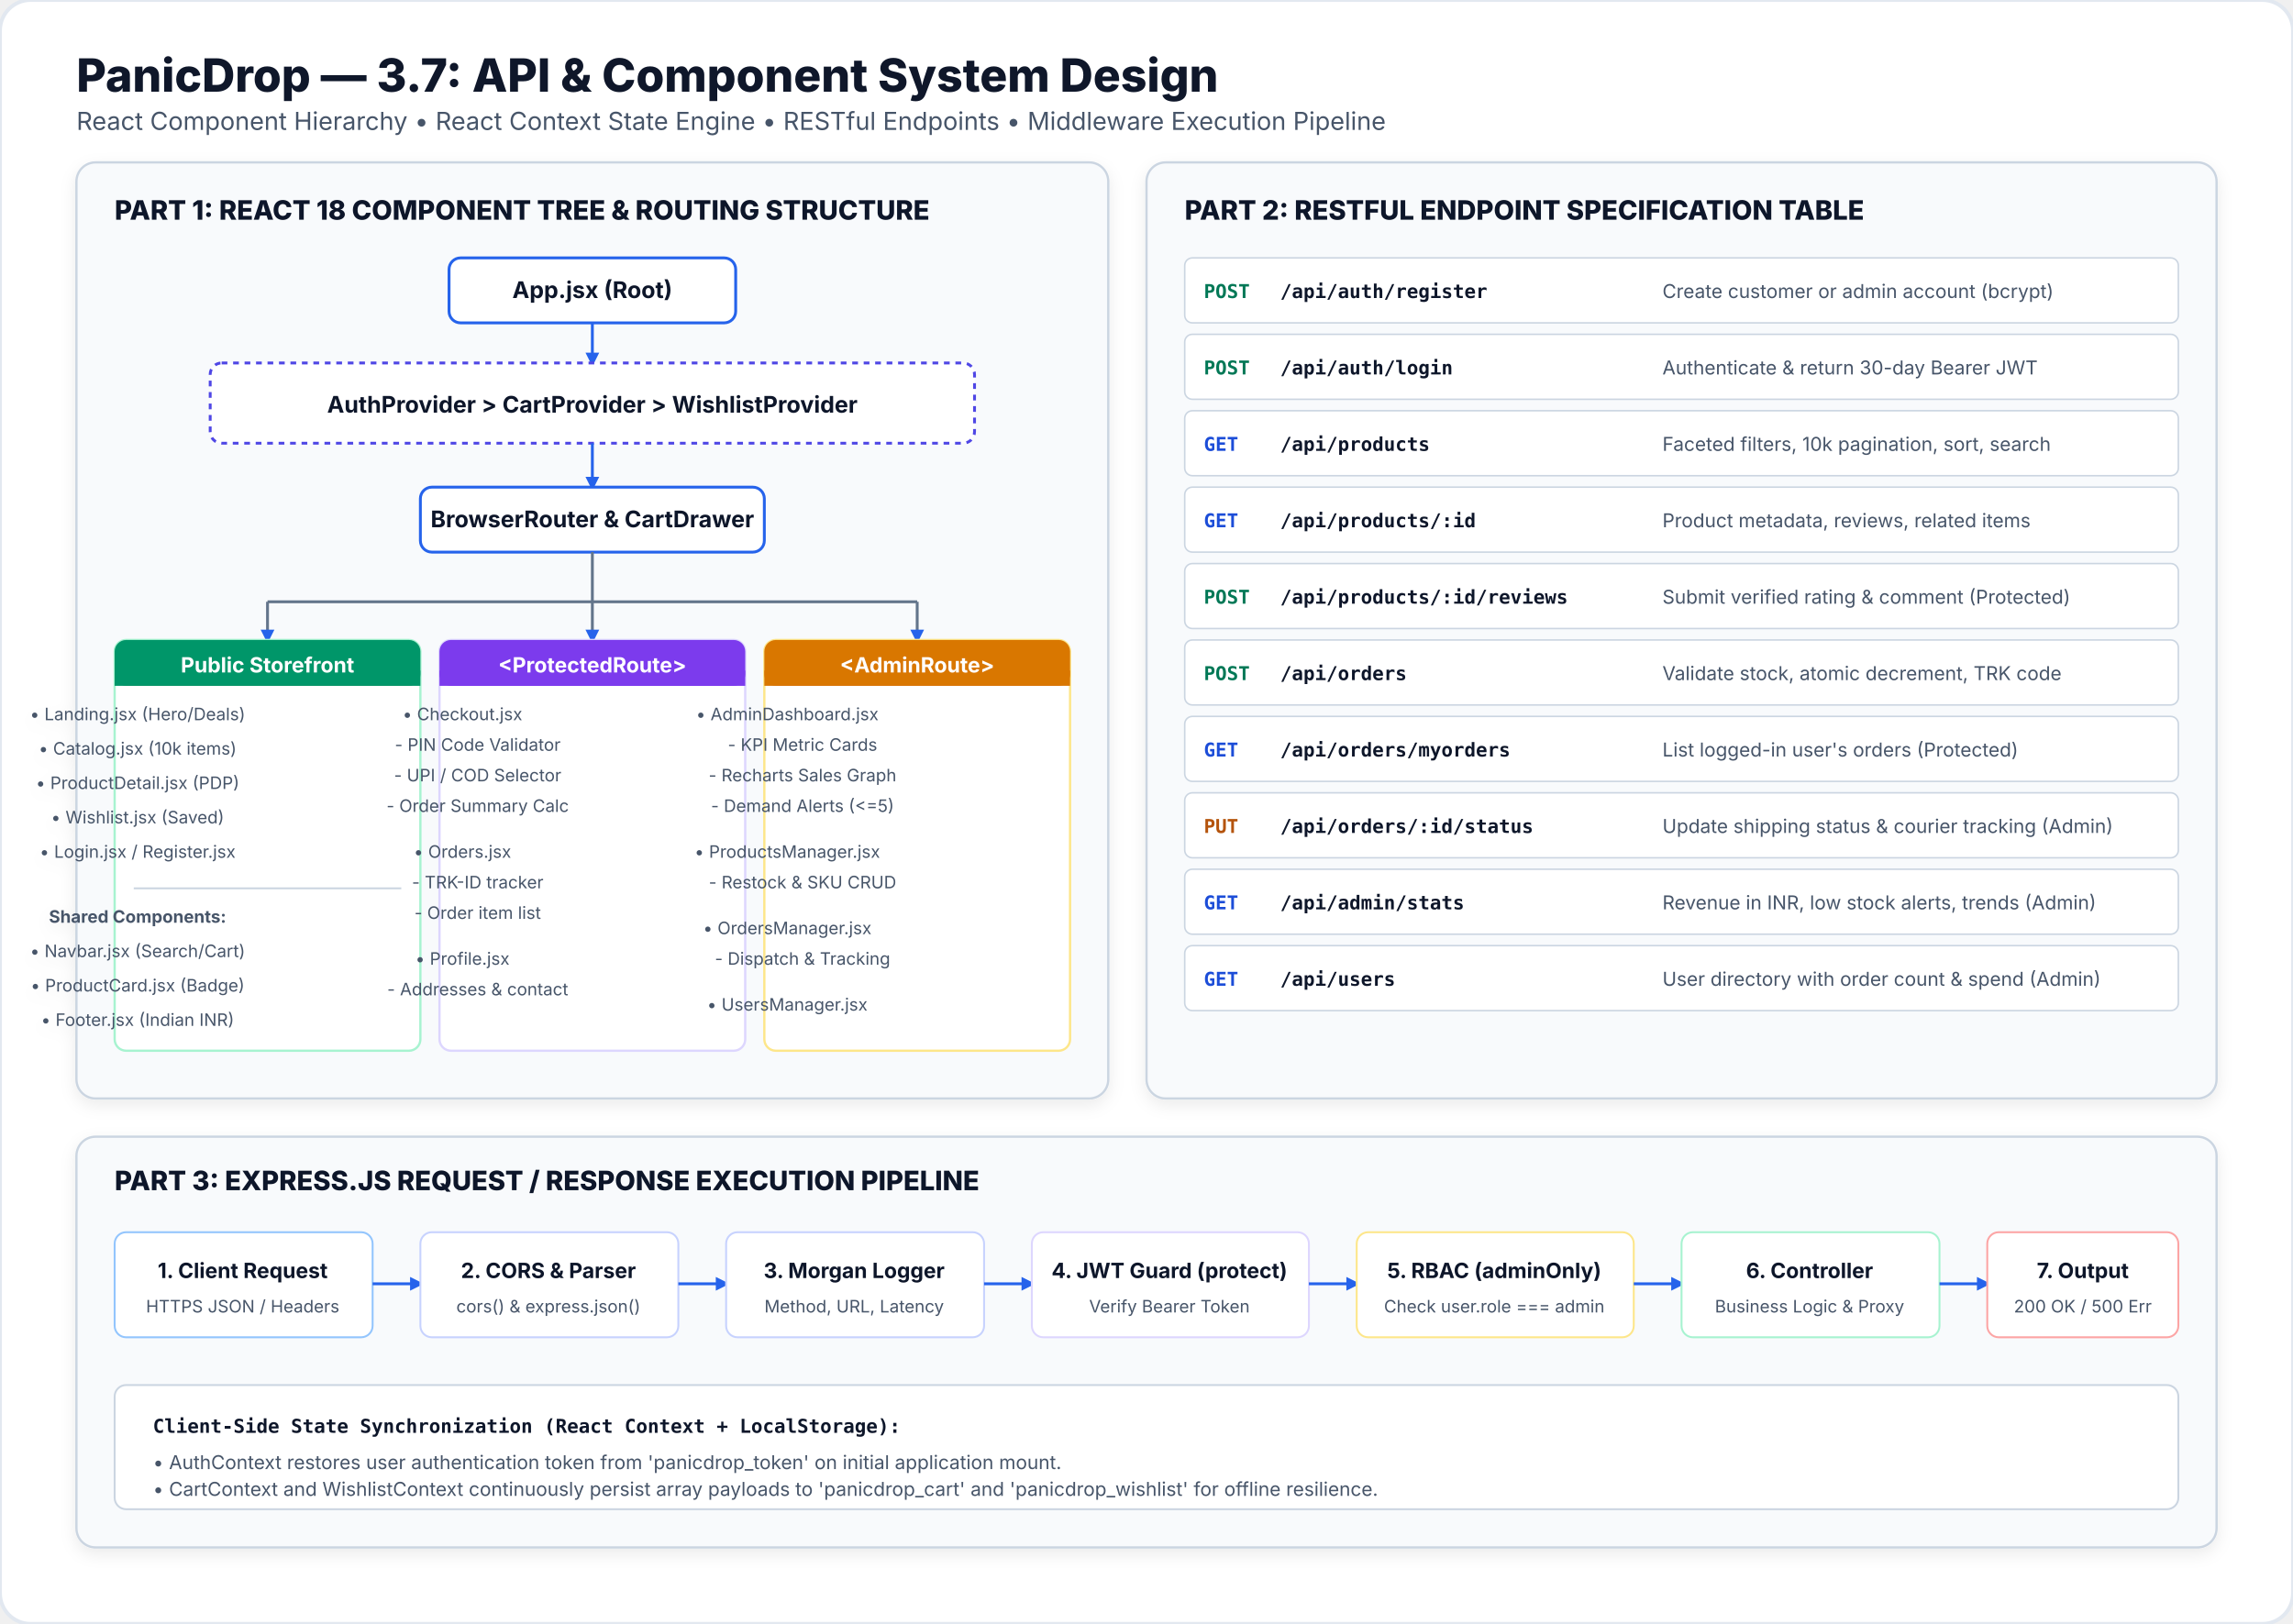
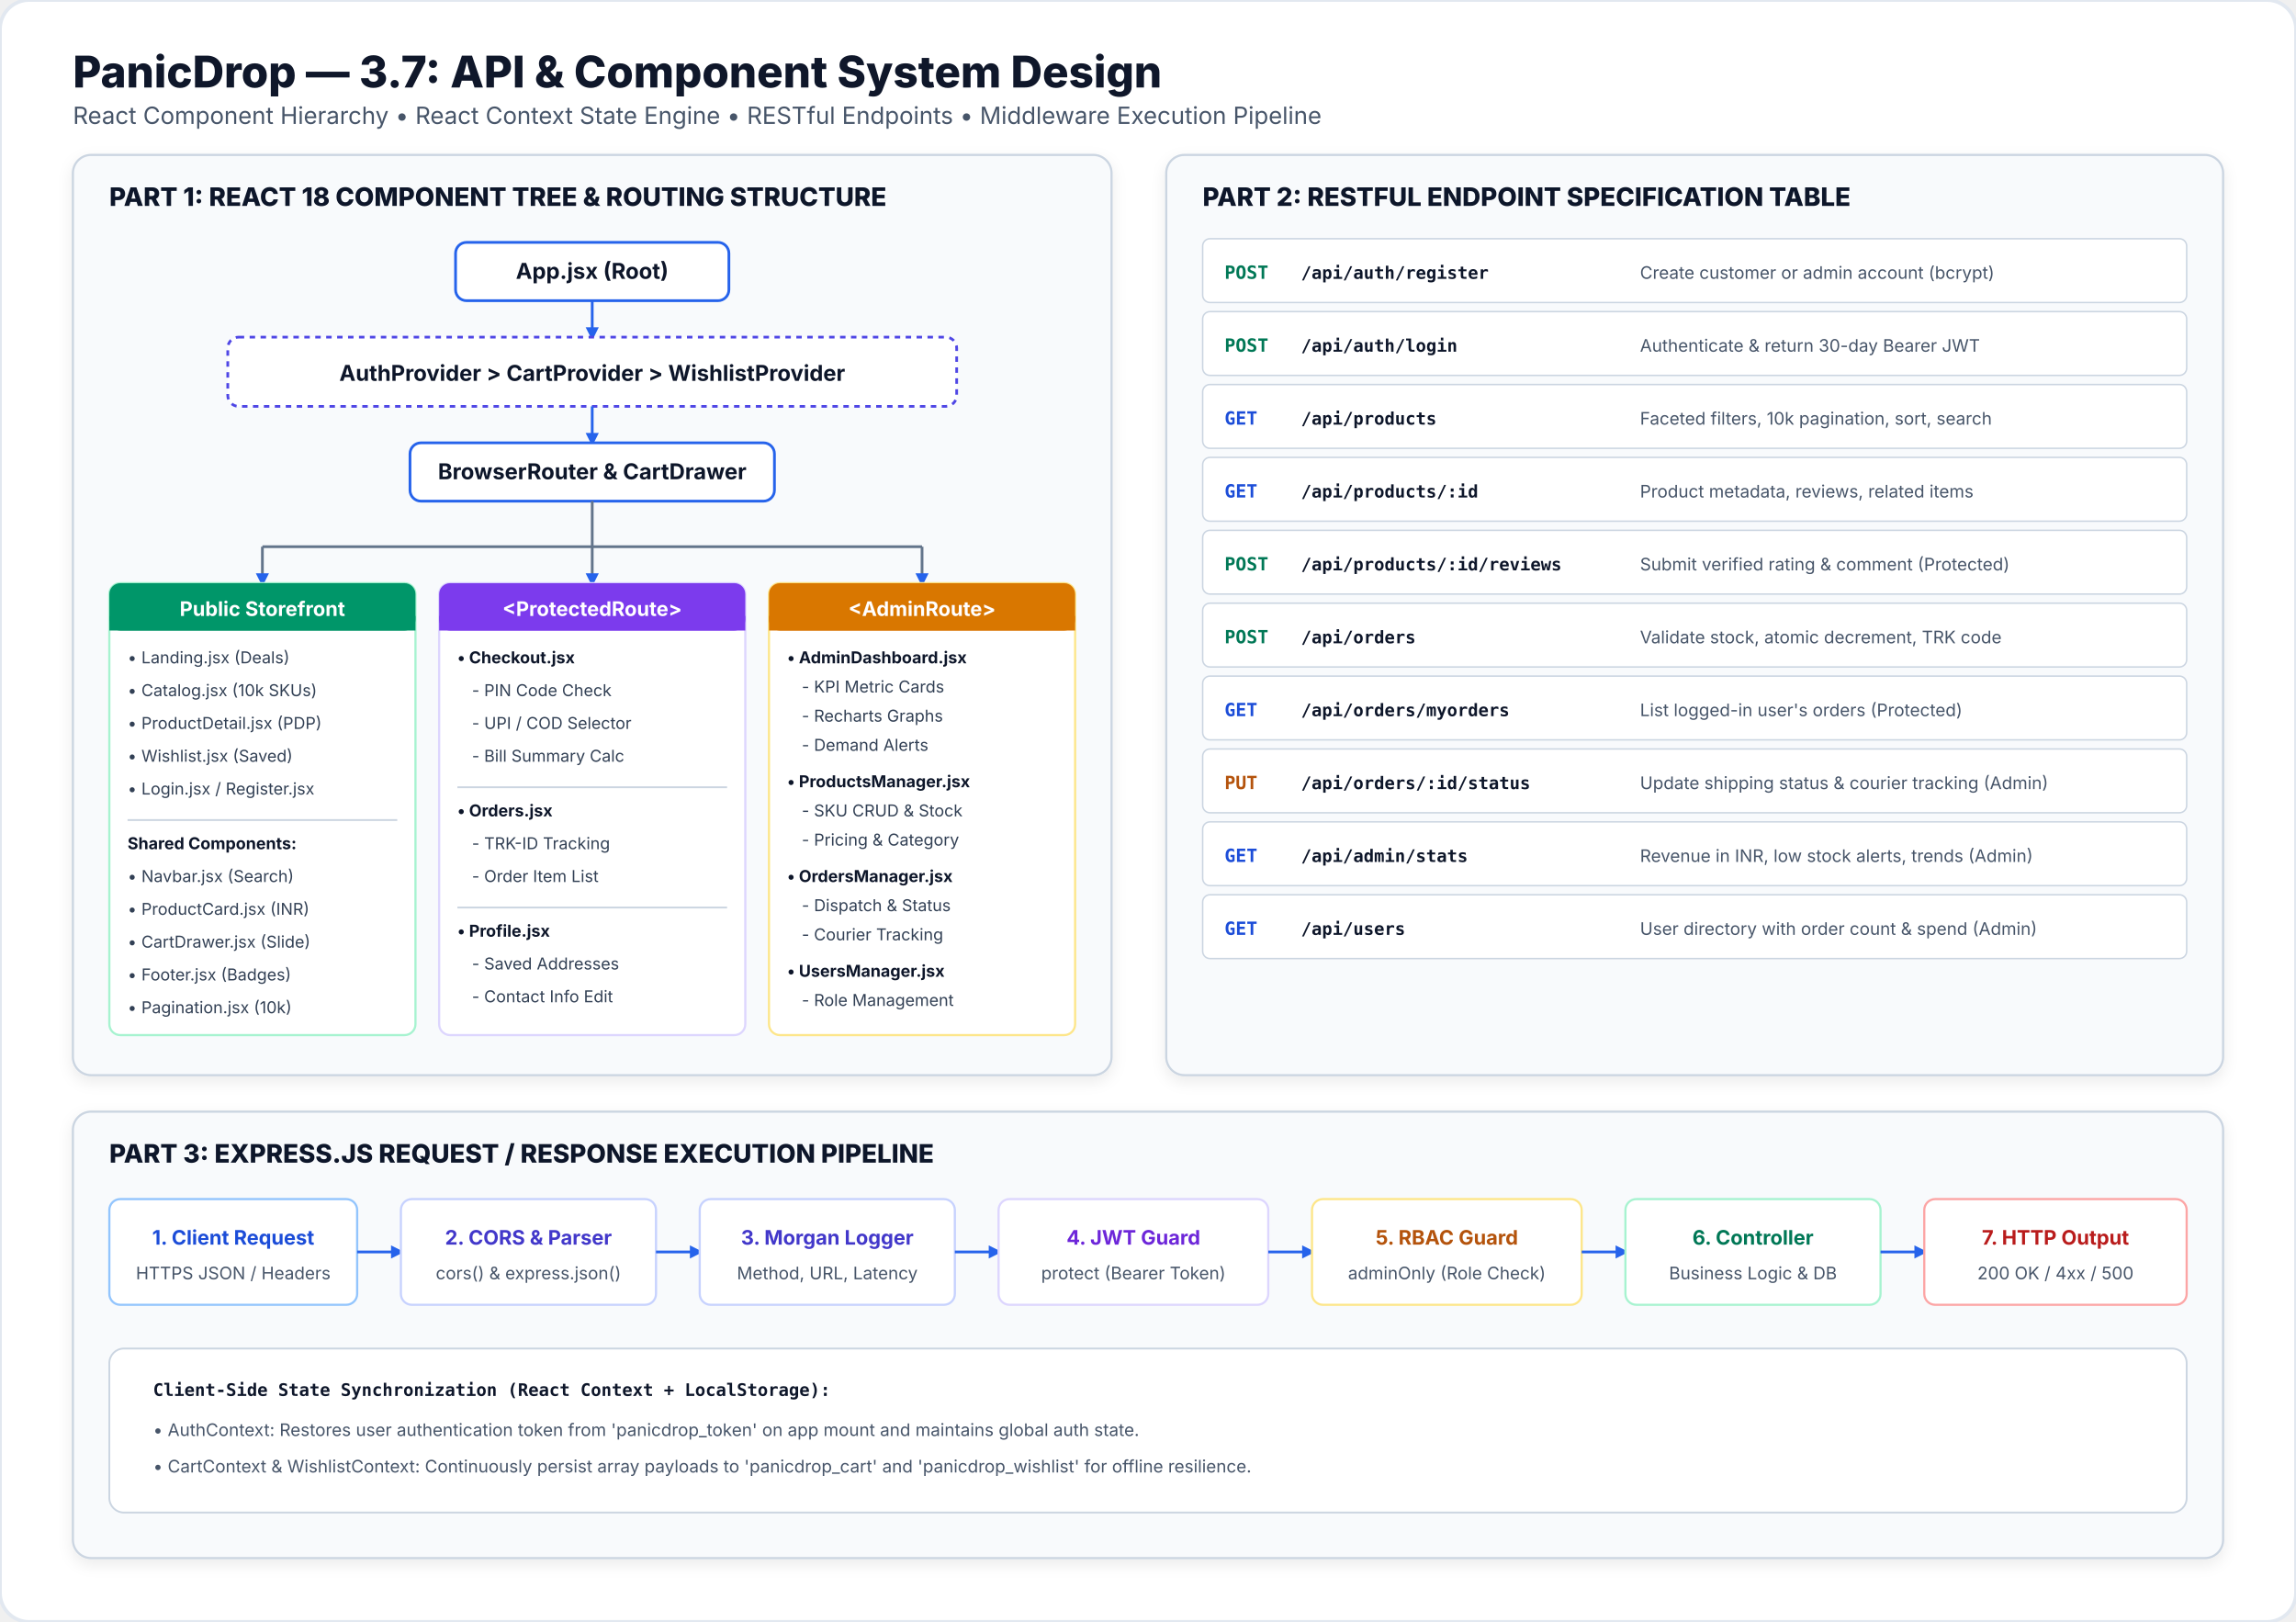
- <svg xmlns="http://www.w3.org/2000/svg" viewBox="0 0 1200 850" width="100%" height="100%">
+ <svg xmlns="http://www.w3.org/2000/svg" viewBox="0 0 1260 890" width="100%" height="100%">
  <defs>
    <filter id="shadow7" x="-5%" y="-5%" width="110%" height="110%">
      <feDropShadow dx="0" dy="3" stdDeviation="4" flood-color="#0f172a" flood-opacity="0.08" />
    </filter>
    <marker id="comp-arrow" viewBox="0 0 10 10" refX="6" refY="5" markerWidth="6" markerHeight="6" orient="auto-start-reverse">
      <path d="M 0 1 L 8 5 L 0 9 z" fill="#2563eb" />
    </marker>
  </defs>
  <style>
    .cd-title { font-family: system-ui, -apple-system, sans-serif; font-size: 24px; font-weight: 800; fill: #0f172a; }
    .cd-sub { font-family: system-ui, -apple-system, sans-serif; font-size: 13px; fill: #475569; }
    .panel-header { font-family: system-ui, -apple-system, sans-serif; font-size: 14px; font-weight: 800; fill: #0f172a; }
    .node-title { font-family: system-ui, -apple-system, sans-serif; font-size: 12px; font-weight: 700; fill: #0f172a; text-anchor: middle; }
    .node-title-white { font-family: system-ui, -apple-system, sans-serif; font-size: 11px; font-weight: 700; fill: #ffffff; text-anchor: middle; }
-     .node-sub { font-family: system-ui, -apple-system, sans-serif; font-size: 9px; fill: #475569; text-anchor: middle; }
+     .node-sub { font-family: system-ui, -apple-system, sans-serif; font-size: 9.5px; fill: #475569; text-anchor: middle; }
+     .node-item { font-family: system-ui, -apple-system, sans-serif; font-size: 9px; fill: #334155; }
+     .node-item-bold { font-family: system-ui, -apple-system, sans-serif; font-size: 9px; font-weight: 700; fill: #0f172a; }
    .api-verb { font-family: monospace, system-ui; font-size: 10px; font-weight: 800; }
-     .api-path { font-family: monospace, system-ui; font-size: 10px; font-weight: 700; fill: #0f172a; }
-     .api-desc { font-family: system-ui, -apple-system, sans-serif; font-size: 10px; fill: #475569; }
-     .pipe-step { font-family: system-ui, -apple-system, sans-serif; font-size: 11px; font-weight: 700; fill: #0f172a; text-anchor: middle; }
+     .api-path { font-family: monospace, system-ui; font-size: 9.5px; font-weight: 700; fill: #0f172a; }
+     .api-desc { font-family: system-ui, -apple-system, sans-serif; font-size: 9.5px; fill: #475569; }
+     .pipe-step { font-family: system-ui, -apple-system, sans-serif; font-size: 11px; font-weight: 700; text-anchor: middle; }
  </style>
-   <rect width="1200" height="850" rx="16" fill="#ffffff" stroke="#e2e8f0" stroke-width="2" />
+   <rect width="1260" height="890" rx="16" fill="#ffffff" stroke="#e2e8f0" stroke-width="2" />
  <g transform="translate(40, 30)">
    <text x="0" y="18" class="cd-title">PanicDrop — 3.7: API &amp; Component System Design</text>
    <text x="0" y="38" class="cd-sub">React Component Hierarchy • React Context State Engine • RESTful Endpoints • Middleware Execution Pipeline</text>
  </g>
  <g transform="translate(40, 85)" filter="url(#shadow7)">
-     <rect width="540" height="490" rx="10" fill="#f8fafc" stroke="#cbd5e1" stroke-width="1.2" />
-     <text x="20" y="30" class="panel-header">PART 1: REACT 18 COMPONENT TREE &amp; ROUTING STRUCTURE</text>
-     <g transform="translate(195, 50)">
-       <rect width="150" height="34" rx="6" fill="#ffffff" stroke="#2563eb" stroke-width="1.5" />
-       <text x="75" y="21" class="node-title" fill="#1d4ed8">App.jsx (Root)</text>
+     <rect width="570" height="505" rx="10" fill="#f8fafc" stroke="#cbd5e1" stroke-width="1.2" />
+     <text x="20" y="28" class="panel-header">PART 1: REACT 18 COMPONENT TREE &amp; ROUTING STRUCTURE</text>
+     <g transform="translate(210, 48)">
+       <rect width="150" height="32" rx="6" fill="#ffffff" stroke="#2563eb" stroke-width="1.5" />
+       <text x="75" y="20" class="node-title" fill="#1d4ed8">App.jsx (Root)</text>
    </g>
-     <line x1="270" y1="84" x2="270" y2="105" stroke="#2563eb" stroke-width="1.5" marker-end="url(#comp-arrow)" />
-     <g transform="translate(70, 105)">
-       <rect width="400" height="42" rx="6" fill="#ffffff" stroke="#4f46e5" stroke-width="1.5" stroke-dasharray="3" />
-       <text x="200" y="26" class="node-title" fill="#4338ca">AuthProvider &gt; CartProvider &gt; WishlistProvider</text>
+     <line x1="285" y1="80" x2="285" y2="100" stroke="#2563eb" stroke-width="1.5" marker-end="url(#comp-arrow)" />
+     <g transform="translate(85, 100)">
+       <rect width="400" height="38" rx="6" fill="#ffffff" stroke="#4f46e5" stroke-width="1.5" stroke-dasharray="3" />
+       <text x="200" y="24" class="node-title" fill="#4338ca">AuthProvider &gt; CartProvider &gt; WishlistProvider</text>
    </g>
-     <line x1="270" y1="147" x2="270" y2="170" stroke="#2563eb" stroke-width="1.5" marker-end="url(#comp-arrow)" />
-     <g transform="translate(180, 170)">
-       <rect width="180" height="34" rx="6" fill="#ffffff" stroke="#2563eb" stroke-width="1.5" />
-       <text x="90" y="21" class="node-title" fill="#1d4ed8">BrowserRouter &amp; CartDrawer</text>
+     <line x1="285" y1="138" x2="285" y2="158" stroke="#2563eb" stroke-width="1.5" marker-end="url(#comp-arrow)" />
+     <g transform="translate(185, 158)">
+       <rect width="200" height="32" rx="6" fill="#ffffff" stroke="#2563eb" stroke-width="1.5" />
+       <text x="100" y="20" class="node-title" fill="#1d4ed8">BrowserRouter &amp; CartDrawer</text>
    </g>
-     <line x1="270" y1="204" x2="270" y2="230" stroke="#64748b" stroke-width="1.5" />
-     <line x1="100" y1="230" x2="440" y2="230" stroke="#64748b" stroke-width="1.5" />
-     <line x1="100" y1="230" x2="100" y2="250" stroke="#64748b" stroke-width="1.5" marker-end="url(#comp-arrow)" />
-     <line x1="270" y1="230" x2="270" y2="250" stroke="#64748b" stroke-width="1.5" marker-end="url(#comp-arrow)" />
-     <line x1="440" y1="230" x2="440" y2="250" stroke="#64748b" stroke-width="1.5" marker-end="url(#comp-arrow)" />
-     <g transform="translate(20, 250)">
-       <rect width="160" height="215" rx="6" fill="#ffffff" stroke="#a7f3d0" stroke-width="1.2" />
-       <rect width="160" height="24" rx="6" fill="#059669" />
-       <rect y="16" width="160" height="8" fill="#059669" />
-       <text x="80" y="17" class="node-title-white">Public Storefront</text>
-       <text x="12" y="42" class="node-sub" text-anchor="start">• Landing.jsx (Hero/Deals)</text>
-       <text x="12" y="60" class="node-sub" text-anchor="start">• Catalog.jsx (10k items)</text>
-       <text x="12" y="78" class="node-sub" text-anchor="start">• ProductDetail.jsx (PDP)</text>
-       <text x="12" y="96" class="node-sub" text-anchor="start">• Wishlist.jsx (Saved)</text>
-       <text x="12" y="114" class="node-sub" text-anchor="start">• Login.jsx / Register.jsx</text>
-       <line x1="10" y1="130" x2="150" y2="130" stroke="#cbd5e1" stroke-width="1" />
-       <text x="12" y="148" class="node-sub" text-anchor="start" font-weight="700">Shared Components:</text>
-       <text x="12" y="166" class="node-sub" text-anchor="start">• Navbar.jsx (Search/Cart)</text>
-       <text x="12" y="184" class="node-sub" text-anchor="start">• ProductCard.jsx (Badge)</text>
-       <text x="12" y="202" class="node-sub" text-anchor="start">• Footer.jsx (Indian INR)</text>
+     <line x1="285" y1="190" x2="285" y2="215" stroke="#64748b" stroke-width="1.5" />
+     <line x1="104" y1="215" x2="466" y2="215" stroke="#64748b" stroke-width="1.5" />
+     <line x1="104" y1="215" x2="104" y2="235" stroke="#64748b" stroke-width="1.5" marker-end="url(#comp-arrow)" />
+     <line x1="285" y1="215" x2="285" y2="235" stroke="#64748b" stroke-width="1.5" marker-end="url(#comp-arrow)" />
+     <line x1="466" y1="215" x2="466" y2="235" stroke="#64748b" stroke-width="1.5" marker-end="url(#comp-arrow)" />
+     <g transform="translate(20, 235)">
+       <rect width="168" height="248" rx="6" fill="#ffffff" stroke="#a7f3d0" stroke-width="1.2" />
+       <rect width="168" height="26" rx="6" fill="#059669" />
+       <rect y="18" width="168" height="8" fill="#059669" />
+       <text x="84" y="18" class="node-title-white">Public Storefront</text>
+       <text x="10" y="44" class="node-item">• Landing.jsx (Deals)</text>
+       <text x="10" y="62" class="node-item">• Catalog.jsx (10k SKUs)</text>
+       <text x="10" y="80" class="node-item">• ProductDetail.jsx (PDP)</text>
+       <text x="10" y="98" class="node-item">• Wishlist.jsx (Saved)</text>
+       <text x="10" y="116" class="node-item">• Login.jsx / Register.jsx</text>
+       <line x1="10" y1="130" x2="158" y2="130" stroke="#cbd5e1" stroke-width="1" />
+       <text x="10" y="146" class="node-item-bold">Shared Components:</text>
+       <text x="10" y="164" class="node-item">• Navbar.jsx (Search)</text>
+       <text x="10" y="182" class="node-item">• ProductCard.jsx (INR)</text>
+       <text x="10" y="200" class="node-item">• CartDrawer.jsx (Slide)</text>
+       <text x="10" y="218" class="node-item">• Footer.jsx (Badges)</text>
+       <text x="10" y="236" class="node-item">• Pagination.jsx (10k)</text>
    </g>
-     <g transform="translate(190, 250)">
-       <rect width="160" height="215" rx="6" fill="#ffffff" stroke="#ddd6fe" stroke-width="1.2" />
-       <rect width="160" height="24" rx="6" fill="#7c3aed" />
-       <rect y="16" width="160" height="8" fill="#7c3aed" />
-       <text x="80" y="17" class="node-title-white">&lt;ProtectedRoute&gt;</text>
-       <text x="12" y="42" class="node-sub" text-anchor="start">• Checkout.jsx</text>
-       <text x="20" y="58" class="node-sub" text-anchor="start" fill="#6d28d9">- PIN Code Validator</text>
-       <text x="20" y="74" class="node-sub" text-anchor="start" fill="#6d28d9">- UPI / COD Selector</text>
-       <text x="20" y="90" class="node-sub" text-anchor="start" fill="#6d28d9">- Order Summary Calc</text>
-       <text x="12" y="114" class="node-sub" text-anchor="start">• Orders.jsx</text>
-       <text x="20" y="130" class="node-sub" text-anchor="start" fill="#6d28d9">- TRK-ID tracker</text>
-       <text x="20" y="146" class="node-sub" text-anchor="start" fill="#6d28d9">- Order item list</text>
-       <text x="12" y="170" class="node-sub" text-anchor="start">• Profile.jsx</text>
-       <text x="20" y="186" class="node-sub" text-anchor="start" fill="#6d28d9">- Addresses &amp; contact</text>
+     <g transform="translate(201, 235)">
+       <rect width="168" height="248" rx="6" fill="#ffffff" stroke="#ddd6fe" stroke-width="1.2" />
+       <rect width="168" height="26" rx="6" fill="#7c3aed" />
+       <rect y="18" width="168" height="8" fill="#7c3aed" />
+       <text x="84" y="18" class="node-title-white">&lt;ProtectedRoute&gt;</text>
+       <text x="10" y="44" class="node-item-bold">• Checkout.jsx</text>
+       <text x="18" y="62" class="node-item" fill="#6d28d9">- PIN Code Check</text>
+       <text x="18" y="80" class="node-item" fill="#6d28d9">- UPI / COD Selector</text>
+       <text x="18" y="98" class="node-item" fill="#6d28d9">- Bill Summary Calc</text>
+       <line x1="10" y1="112" x2="158" y2="112" stroke="#cbd5e1" stroke-width="1" />
+       <text x="10" y="128" class="node-item-bold">• Orders.jsx</text>
+       <text x="18" y="146" class="node-item" fill="#6d28d9">- TRK-ID Tracking</text>
+       <text x="18" y="164" class="node-item" fill="#6d28d9">- Order Item List</text>
+       <line x1="10" y1="178" x2="158" y2="178" stroke="#cbd5e1" stroke-width="1" />
+       <text x="10" y="194" class="node-item-bold">• Profile.jsx</text>
+       <text x="18" y="212" class="node-item" fill="#6d28d9">- Saved Addresses</text>
+       <text x="18" y="230" class="node-item" fill="#6d28d9">- Contact Info Edit</text>
    </g>
-     <g transform="translate(360, 250)">
-       <rect width="160" height="215" rx="6" fill="#ffffff" stroke="#fde68a" stroke-width="1.2" />
-       <rect width="160" height="24" rx="6" fill="#d97706" />
-       <rect y="16" width="160" height="8" fill="#d97706" />
-       <text x="80" y="17" class="node-title-white">&lt;AdminRoute&gt;</text>
-       <text x="12" y="42" class="node-sub" text-anchor="start">• AdminDashboard.jsx</text>
-       <text x="20" y="58" class="node-sub" text-anchor="start" fill="#b45309">- KPI Metric Cards</text>
-       <text x="20" y="74" class="node-sub" text-anchor="start" fill="#b45309">- Recharts Sales Graph</text>
-       <text x="20" y="90" class="node-sub" text-anchor="start" fill="#b45309">- Demand Alerts (&lt;=5)</text>
-       <text x="12" y="114" class="node-sub" text-anchor="start">• ProductsManager.jsx</text>
-       <text x="20" y="130" class="node-sub" text-anchor="start" fill="#b45309">- Restock &amp; SKU CRUD</text>
-       <text x="12" y="154" class="node-sub" text-anchor="start">• OrdersManager.jsx</text>
-       <text x="20" y="170" class="node-sub" text-anchor="start" fill="#b45309">- Dispatch &amp; Tracking</text>
-       <text x="12" y="194" class="node-sub" text-anchor="start">• UsersManager.jsx</text>
+     <g transform="translate(382, 235)">
+       <rect width="168" height="248" rx="6" fill="#ffffff" stroke="#fde68a" stroke-width="1.2" />
+       <rect width="168" height="26" rx="6" fill="#d97706" />
+       <rect y="18" width="168" height="8" fill="#d97706" />
+       <text x="84" y="18" class="node-title-white">&lt;AdminRoute&gt;</text>
+       <text x="10" y="44" class="node-item-bold">• AdminDashboard.jsx</text>
+       <text x="18" y="60" class="node-item" fill="#b45309">- KPI Metric Cards</text>
+       <text x="18" y="76" class="node-item" fill="#b45309">- Recharts Graphs</text>
+       <text x="18" y="92" class="node-item" fill="#b45309">- Demand Alerts</text>
+       <text x="10" y="112" class="node-item-bold">• ProductsManager.jsx</text>
+       <text x="18" y="128" class="node-item" fill="#b45309">- SKU CRUD &amp; Stock</text>
+       <text x="18" y="144" class="node-item" fill="#b45309">- Pricing &amp; Category</text>
+       <text x="10" y="164" class="node-item-bold">• OrdersManager.jsx</text>
+       <text x="18" y="180" class="node-item" fill="#b45309">- Dispatch &amp; Status</text>
+       <text x="18" y="196" class="node-item" fill="#b45309">- Courier Tracking</text>
+       <text x="10" y="216" class="node-item-bold">• UsersManager.jsx</text>
+       <text x="18" y="232" class="node-item" fill="#b45309">- Role Management</text>
    </g>
  </g>
-   <g transform="translate(600, 85)" filter="url(#shadow7)">
-     <rect width="560" height="490" rx="10" fill="#f8fafc" stroke="#cbd5e1" stroke-width="1.2" />
-     <text x="20" y="30" class="panel-header">PART 2: RESTFUL ENDPOINT SPECIFICATION TABLE</text>
-     <g transform="translate(20, 50)">
-       <rect width="520" height="34" rx="4" fill="#ffffff" stroke="#cbd5e1" stroke-width="0.8" />
-       <text x="10" y="21" class="api-verb" fill="#047857">POST</text>
-       <text x="50" y="21" class="api-path">/api/auth/register</text>
-       <text x="250" y="21" class="api-desc">Create customer or admin account (bcrypt)</text>
-       <rect y="40" width="520" height="34" rx="4" fill="#ffffff" stroke="#cbd5e1" stroke-width="0.8" />
-       <text x="10" y="61" class="api-verb" fill="#047857">POST</text>
-       <text x="50" y="61" class="api-path">/api/auth/login</text>
-       <text x="250" y="61" class="api-desc">Authenticate &amp; return 30-day Bearer JWT</text>
-       <rect y="80" width="520" height="34" rx="4" fill="#ffffff" stroke="#cbd5e1" stroke-width="0.8" />
-       <text x="10" y="101" class="api-verb" fill="#1d4ed8">GET</text>
-       <text x="50" y="101" class="api-path">/api/products</text>
-       <text x="250" y="101" class="api-desc">Faceted filters, 10k pagination, sort, search</text>
-       <rect y="120" width="520" height="34" rx="4" fill="#ffffff" stroke="#cbd5e1" stroke-width="0.8" />
-       <text x="10" y="141" class="api-verb" fill="#1d4ed8">GET</text>
-       <text x="50" y="141" class="api-path">/api/products/:id</text>
-       <text x="250" y="141" class="api-desc">Product metadata, reviews, related items</text>
-       <rect y="160" width="520" height="34" rx="4" fill="#ffffff" stroke="#cbd5e1" stroke-width="0.8" />
-       <text x="10" y="181" class="api-verb" fill="#047857">POST</text>
-       <text x="50" y="181" class="api-path">/api/products/:id/reviews</text>
-       <text x="250" y="181" class="api-desc">Submit verified rating &amp; comment (Protected)</text>
-       <rect y="200" width="520" height="34" rx="4" fill="#ffffff" stroke="#cbd5e1" stroke-width="0.8" />
-       <text x="10" y="221" class="api-verb" fill="#047857">POST</text>
-       <text x="50" y="221" class="api-path">/api/orders</text>
-       <text x="250" y="221" class="api-desc">Validate stock, atomic decrement, TRK code</text>
-       <rect y="240" width="520" height="34" rx="4" fill="#ffffff" stroke="#cbd5e1" stroke-width="0.8" />
-       <text x="10" y="261" class="api-verb" fill="#1d4ed8">GET</text>
-       <text x="50" y="261" class="api-path">/api/orders/myorders</text>
-       <text x="250" y="261" class="api-desc">List logged-in user's orders (Protected)</text>
-       <rect y="280" width="520" height="34" rx="4" fill="#ffffff" stroke="#cbd5e1" stroke-width="0.8" />
-       <text x="10" y="301" class="api-verb" fill="#b45309">PUT</text>
-       <text x="50" y="301" class="api-path">/api/orders/:id/status</text>
-       <text x="250" y="301" class="api-desc">Update shipping status &amp; courier tracking (Admin)</text>
-       <rect y="320" width="520" height="34" rx="4" fill="#ffffff" stroke="#cbd5e1" stroke-width="0.8" />
-       <text x="10" y="341" class="api-verb" fill="#1d4ed8">GET</text>
-       <text x="50" y="341" class="api-path">/api/admin/stats</text>
-       <text x="250" y="341" class="api-desc">Revenue in INR, low stock alerts, trends (Admin)</text>
-       <rect y="360" width="520" height="34" rx="4" fill="#ffffff" stroke="#cbd5e1" stroke-width="0.8" />
-       <text x="10" y="381" class="api-verb" fill="#1d4ed8">GET</text>
-       <text x="50" y="381" class="api-path">/api/users</text>
-       <text x="250" y="381" class="api-desc">User directory with order count &amp; spend (Admin)</text>
+   <g transform="translate(640, 85)" filter="url(#shadow7)">
+     <rect width="580" height="505" rx="10" fill="#f8fafc" stroke="#cbd5e1" stroke-width="1.2" />
+     <text x="20" y="28" class="panel-header">PART 2: RESTFUL ENDPOINT SPECIFICATION TABLE</text>
+     <g transform="translate(20, 46)">
+       <rect width="540" height="35" rx="4" fill="#ffffff" stroke="#cbd5e1" stroke-width="0.8" />
+       <text x="12" y="22" class="api-verb" fill="#047857">POST</text>
+       <text x="54" y="22" class="api-path">/api/auth/register</text>
+       <text x="240" y="22" class="api-desc">Create customer or admin account (bcrypt)</text>
+       <rect y="40" width="540" height="35" rx="4" fill="#ffffff" stroke="#cbd5e1" stroke-width="0.8" />
+       <text x="12" y="62" class="api-verb" fill="#047857">POST</text>
+       <text x="54" y="62" class="api-path">/api/auth/login</text>
+       <text x="240" y="62" class="api-desc">Authenticate &amp; return 30-day Bearer JWT</text>
+       <rect y="80" width="540" height="35" rx="4" fill="#ffffff" stroke="#cbd5e1" stroke-width="0.8" />
+       <text x="12" y="102" class="api-verb" fill="#1d4ed8">GET</text>
+       <text x="54" y="102" class="api-path">/api/products</text>
+       <text x="240" y="102" class="api-desc">Faceted filters, 10k pagination, sort, search</text>
+       <rect y="120" width="540" height="35" rx="4" fill="#ffffff" stroke="#cbd5e1" stroke-width="0.8" />
+       <text x="12" y="142" class="api-verb" fill="#1d4ed8">GET</text>
+       <text x="54" y="142" class="api-path">/api/products/:id</text>
+       <text x="240" y="142" class="api-desc">Product metadata, reviews, related items</text>
+       <rect y="160" width="540" height="35" rx="4" fill="#ffffff" stroke="#cbd5e1" stroke-width="0.8" />
+       <text x="12" y="182" class="api-verb" fill="#047857">POST</text>
+       <text x="54" y="182" class="api-path">/api/products/:id/reviews</text>
+       <text x="240" y="182" class="api-desc">Submit verified rating &amp; comment (Protected)</text>
+       <rect y="200" width="540" height="35" rx="4" fill="#ffffff" stroke="#cbd5e1" stroke-width="0.8" />
+       <text x="12" y="222" class="api-verb" fill="#047857">POST</text>
+       <text x="54" y="222" class="api-path">/api/orders</text>
+       <text x="240" y="222" class="api-desc">Validate stock, atomic decrement, TRK code</text>
+       <rect y="240" width="540" height="35" rx="4" fill="#ffffff" stroke="#cbd5e1" stroke-width="0.8" />
+       <text x="12" y="262" class="api-verb" fill="#1d4ed8">GET</text>
+       <text x="54" y="262" class="api-path">/api/orders/myorders</text>
+       <text x="240" y="262" class="api-desc">List logged-in user's orders (Protected)</text>
+       <rect y="280" width="540" height="35" rx="4" fill="#ffffff" stroke="#cbd5e1" stroke-width="0.8" />
+       <text x="12" y="302" class="api-verb" fill="#b45309">PUT</text>
+       <text x="54" y="302" class="api-path">/api/orders/:id/status</text>
+       <text x="240" y="302" class="api-desc">Update shipping status &amp; courier tracking (Admin)</text>
+       <rect y="320" width="540" height="35" rx="4" fill="#ffffff" stroke="#cbd5e1" stroke-width="0.8" />
+       <text x="12" y="342" class="api-verb" fill="#1d4ed8">GET</text>
+       <text x="54" y="342" class="api-path">/api/admin/stats</text>
+       <text x="240" y="342" class="api-desc">Revenue in INR, low stock alerts, trends (Admin)</text>
+       <rect y="360" width="540" height="35" rx="4" fill="#ffffff" stroke="#cbd5e1" stroke-width="0.8" />
+       <text x="12" y="382" class="api-verb" fill="#1d4ed8">GET</text>
+       <text x="54" y="382" class="api-path">/api/users</text>
+       <text x="240" y="382" class="api-desc">User directory with order count &amp; spend (Admin)</text>
    </g>
  </g>
-   <g transform="translate(40, 595)" filter="url(#shadow7)">
-     <rect width="1120" height="215" rx="10" fill="#f8fafc" stroke="#cbd5e1" stroke-width="1.2" />
+   <g transform="translate(40, 610)" filter="url(#shadow7)">
+     <rect width="1180" height="245" rx="10" fill="#f8fafc" stroke="#cbd5e1" stroke-width="1.2" />
    <text x="20" y="28" class="panel-header">PART 3: EXPRESS.JS REQUEST / RESPONSE EXECUTION PIPELINE</text>
-     <g transform="translate(20, 50)">
-       <rect width="135" height="55" rx="6" fill="#ffffff" stroke="#93c5fd" stroke-width="1" />
-       <text x="67" y="24" class="pipe-step" fill="#1d4ed8">1. Client Request</text>
-       <text x="67" y="42" class="node-sub">HTTPS JSON / Headers</text>
-       <line x1="135" y1="27" x2="160" y2="27" stroke="#2563eb" stroke-width="1.5" marker-end="url(#comp-arrow)" />
-       <rect x="160" y="0" width="135" height="55" rx="6" fill="#ffffff" stroke="#c7d2fe" stroke-width="1" />
-       <text x="227" y="24" class="pipe-step" fill="#4338ca">2. CORS &amp; Parser</text>
-       <text x="227" y="42" class="node-sub">cors() &amp; express.json()</text>
-       <line x1="295" y1="27" x2="320" y2="27" stroke="#2563eb" stroke-width="1.5" marker-end="url(#comp-arrow)" />
-       <rect x="320" y="0" width="135" height="55" rx="6" fill="#ffffff" stroke="#c7d2fe" stroke-width="1" />
-       <text x="387" y="24" class="pipe-step" fill="#4338ca">3. Morgan Logger</text>
-       <text x="387" y="42" class="node-sub">Method, URL, Latency</text>
-       <line x1="455" y1="27" x2="480" y2="27" stroke="#2563eb" stroke-width="1.5" marker-end="url(#comp-arrow)" />
-       <rect x="480" y="0" width="145" height="55" rx="6" fill="#ffffff" stroke="#ddd6fe" stroke-width="1" />
-       <text x="552" y="24" class="pipe-step" fill="#6d28d9">4. JWT Guard (protect)</text>
-       <text x="552" y="42" class="node-sub">Verify Bearer Token</text>
-       <line x1="625" y1="27" x2="650" y2="27" stroke="#2563eb" stroke-width="1.5" marker-end="url(#comp-arrow)" />
-       <rect x="650" y="0" width="145" height="55" rx="6" fill="#ffffff" stroke="#fde68a" stroke-width="1" />
-       <text x="722" y="24" class="pipe-step" fill="#b45309">5. RBAC (adminOnly)</text>
-       <text x="722" y="42" class="node-sub">Check user.role === admin</text>
-       <line x1="795" y1="27" x2="820" y2="27" stroke="#2563eb" stroke-width="1.5" marker-end="url(#comp-arrow)" />
-       <rect x="820" y="0" width="135" height="55" rx="6" fill="#ffffff" stroke="#a7f3d0" stroke-width="1" />
-       <text x="887" y="24" class="pipe-step" fill="#047857">6. Controller</text>
-       <text x="887" y="42" class="node-sub">Business Logic &amp; Proxy</text>
-       <line x1="955" y1="27" x2="980" y2="27" stroke="#2563eb" stroke-width="1.5" marker-end="url(#comp-arrow)" />
-       <rect x="980" y="0" width="100" height="55" rx="6" fill="#ffffff" stroke="#fca5a5" stroke-width="1" />
-       <text x="1030" y="24" class="pipe-step" fill="#b91c1c">7. Output</text>
-       <text x="1030" y="42" class="node-sub">200 OK / 500 Err</text>
+     <g transform="translate(20, 48)">
+       <rect width="136" height="58" rx="6" fill="#ffffff" stroke="#93c5fd" stroke-width="1.2" />
+       <text x="68" y="25" class="pipe-step" fill="#1d4ed8">1. Client Request</text>
+       <text x="68" y="44" class="node-sub">HTTPS JSON / Headers</text>
+       <line x1="136" y1="29" x2="160" y2="29" stroke="#2563eb" stroke-width="1.5" marker-end="url(#comp-arrow)" />
+       <rect x="160" y="0" width="140" height="58" rx="6" fill="#ffffff" stroke="#c7d2fe" stroke-width="1.2" />
+       <text x="230" y="25" class="pipe-step" fill="#4338ca">2. CORS &amp; Parser</text>
+       <text x="230" y="44" class="node-sub">cors() &amp; express.json()</text>
+       <line x1="300" y1="29" x2="324" y2="29" stroke="#2563eb" stroke-width="1.5" marker-end="url(#comp-arrow)" />
+       <rect x="324" y="0" width="140" height="58" rx="6" fill="#ffffff" stroke="#c7d2fe" stroke-width="1.2" />
+       <text x="394" y="25" class="pipe-step" fill="#4338ca">3. Morgan Logger</text>
+       <text x="394" y="44" class="node-sub">Method, URL, Latency</text>
+       <line x1="464" y1="29" x2="488" y2="29" stroke="#2563eb" stroke-width="1.5" marker-end="url(#comp-arrow)" />
+       <rect x="488" y="0" width="148" height="58" rx="6" fill="#ffffff" stroke="#ddd6fe" stroke-width="1.2" />
+       <text x="562" y="25" class="pipe-step" fill="#6d28d9">4. JWT Guard</text>
+       <text x="562" y="44" class="node-sub">protect (Bearer Token)</text>
+       <line x1="636" y1="29" x2="660" y2="29" stroke="#2563eb" stroke-width="1.5" marker-end="url(#comp-arrow)" />
+       <rect x="660" y="0" width="148" height="58" rx="6" fill="#ffffff" stroke="#fde68a" stroke-width="1.2" />
+       <text x="734" y="25" class="pipe-step" fill="#b45309">5. RBAC Guard</text>
+       <text x="734" y="44" class="node-sub">adminOnly (Role Check)</text>
+       <line x1="808" y1="29" x2="832" y2="29" stroke="#2563eb" stroke-width="1.5" marker-end="url(#comp-arrow)" />
+       <rect x="832" y="0" width="140" height="58" rx="6" fill="#ffffff" stroke="#a7f3d0" stroke-width="1.2" />
+       <text x="902" y="25" class="pipe-step" fill="#047857">6. Controller</text>
+       <text x="902" y="44" class="node-sub">Business Logic &amp; DB</text>
+       <line x1="972" y1="29" x2="996" y2="29" stroke="#2563eb" stroke-width="1.5" marker-end="url(#comp-arrow)" />
+       <rect x="996" y="0" width="144" height="58" rx="6" fill="#ffffff" stroke="#fca5a5" stroke-width="1.2" />
+       <text x="1068" y="25" class="pipe-step" fill="#b91c1c">7. HTTP Output</text>
+       <text x="1068" y="44" class="node-sub">200 OK / 4xx / 500</text>
    </g>
    <g transform="translate(20, 130)">
-       <rect width="1080" height="65" rx="6" fill="#ffffff" stroke="#cbd5e1" stroke-width="1" />
-       <text x="20" y="25" class="api-path">Client-Side State Synchronization (React Context + LocalStorage):</text>
-       <text x="20" y="44" class="api-desc">• AuthContext restores user authentication token from 'panicdrop_token' on initial application mount.</text>
-       <text x="20" y="58" class="api-desc">• CartContext and WishlistContext continuously persist array payloads to 'panicdrop_cart' and 'panicdrop_wishlist' for offline resilience.</text>
+       <rect width="1140" height="90" rx="8" fill="#ffffff" stroke="#cbd5e1" stroke-width="1" />
+       <text x="24" y="26" class="api-path" font-size="11">Client-Side State Synchronization (React Context + LocalStorage):</text>
+       <text x="24" y="48" class="api-desc">• AuthContext: Restores user authentication token from 'panicdrop_token' on app mount and maintains global auth state.</text>
+       <text x="24" y="68" class="api-desc">• CartContext &amp; WishlistContext: Continuously persist array payloads to 'panicdrop_cart' and 'panicdrop_wishlist' for offline resilience.</text>
    </g>
  </g>
</svg>
